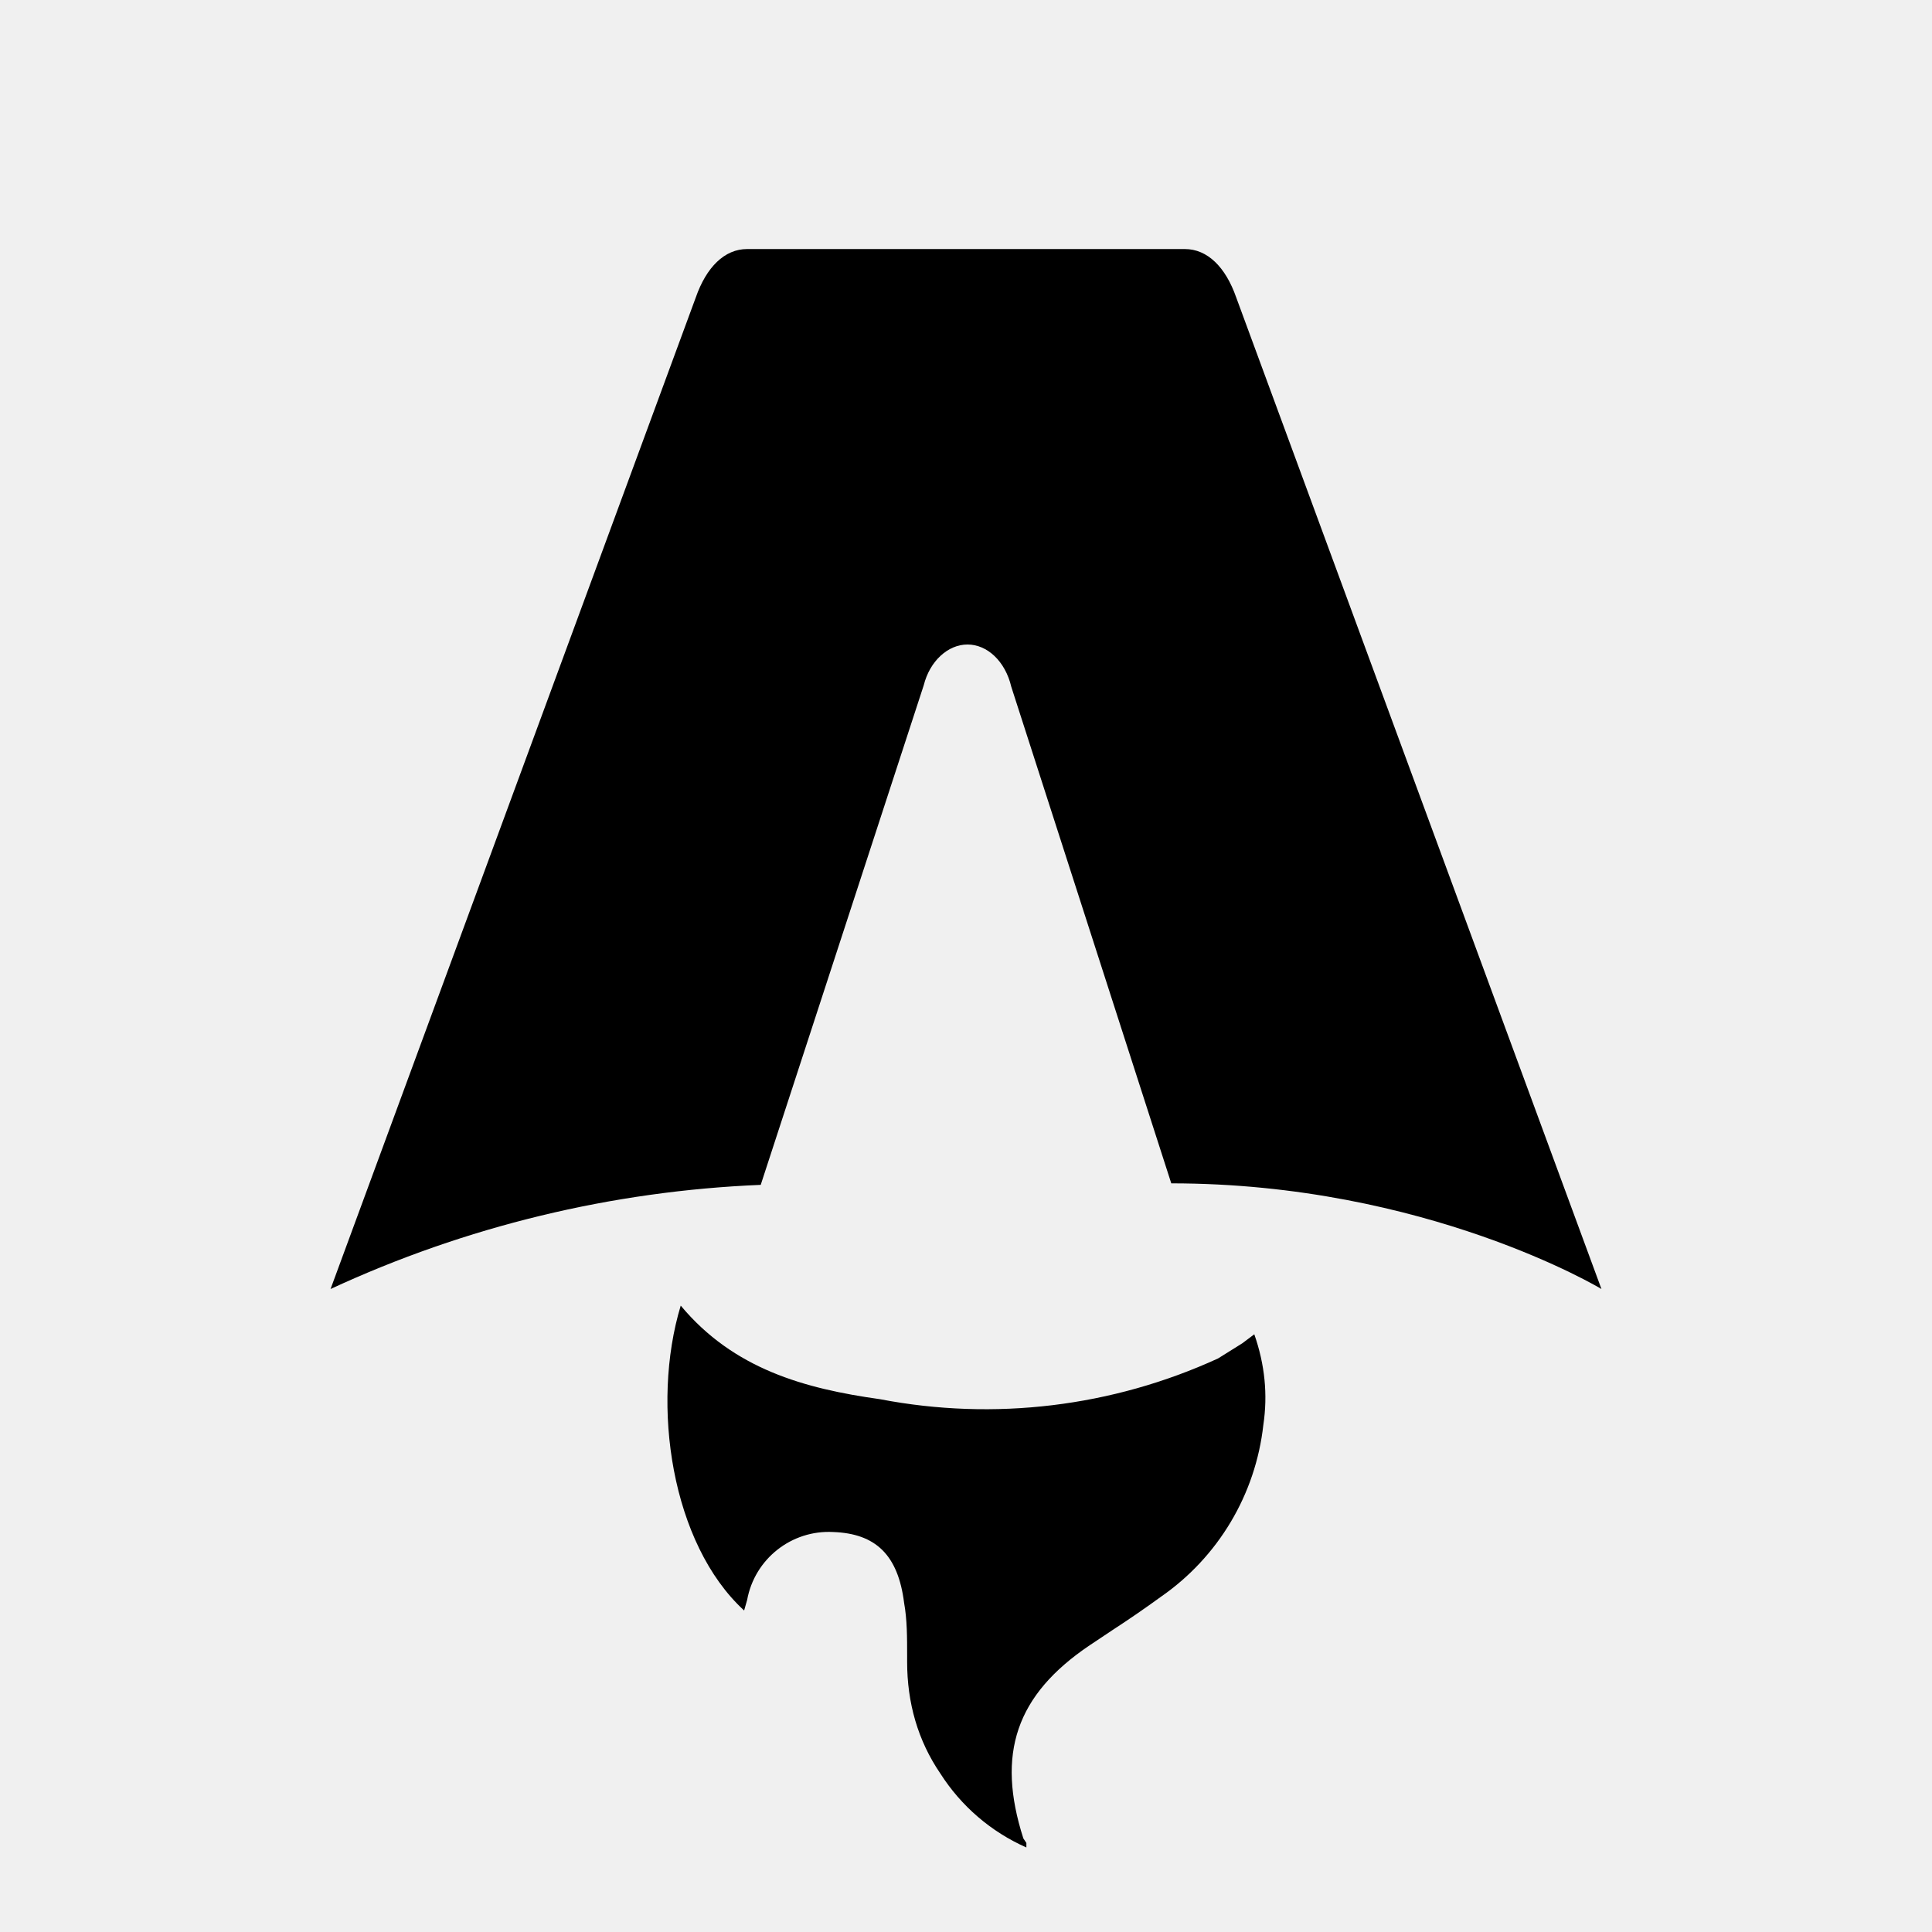
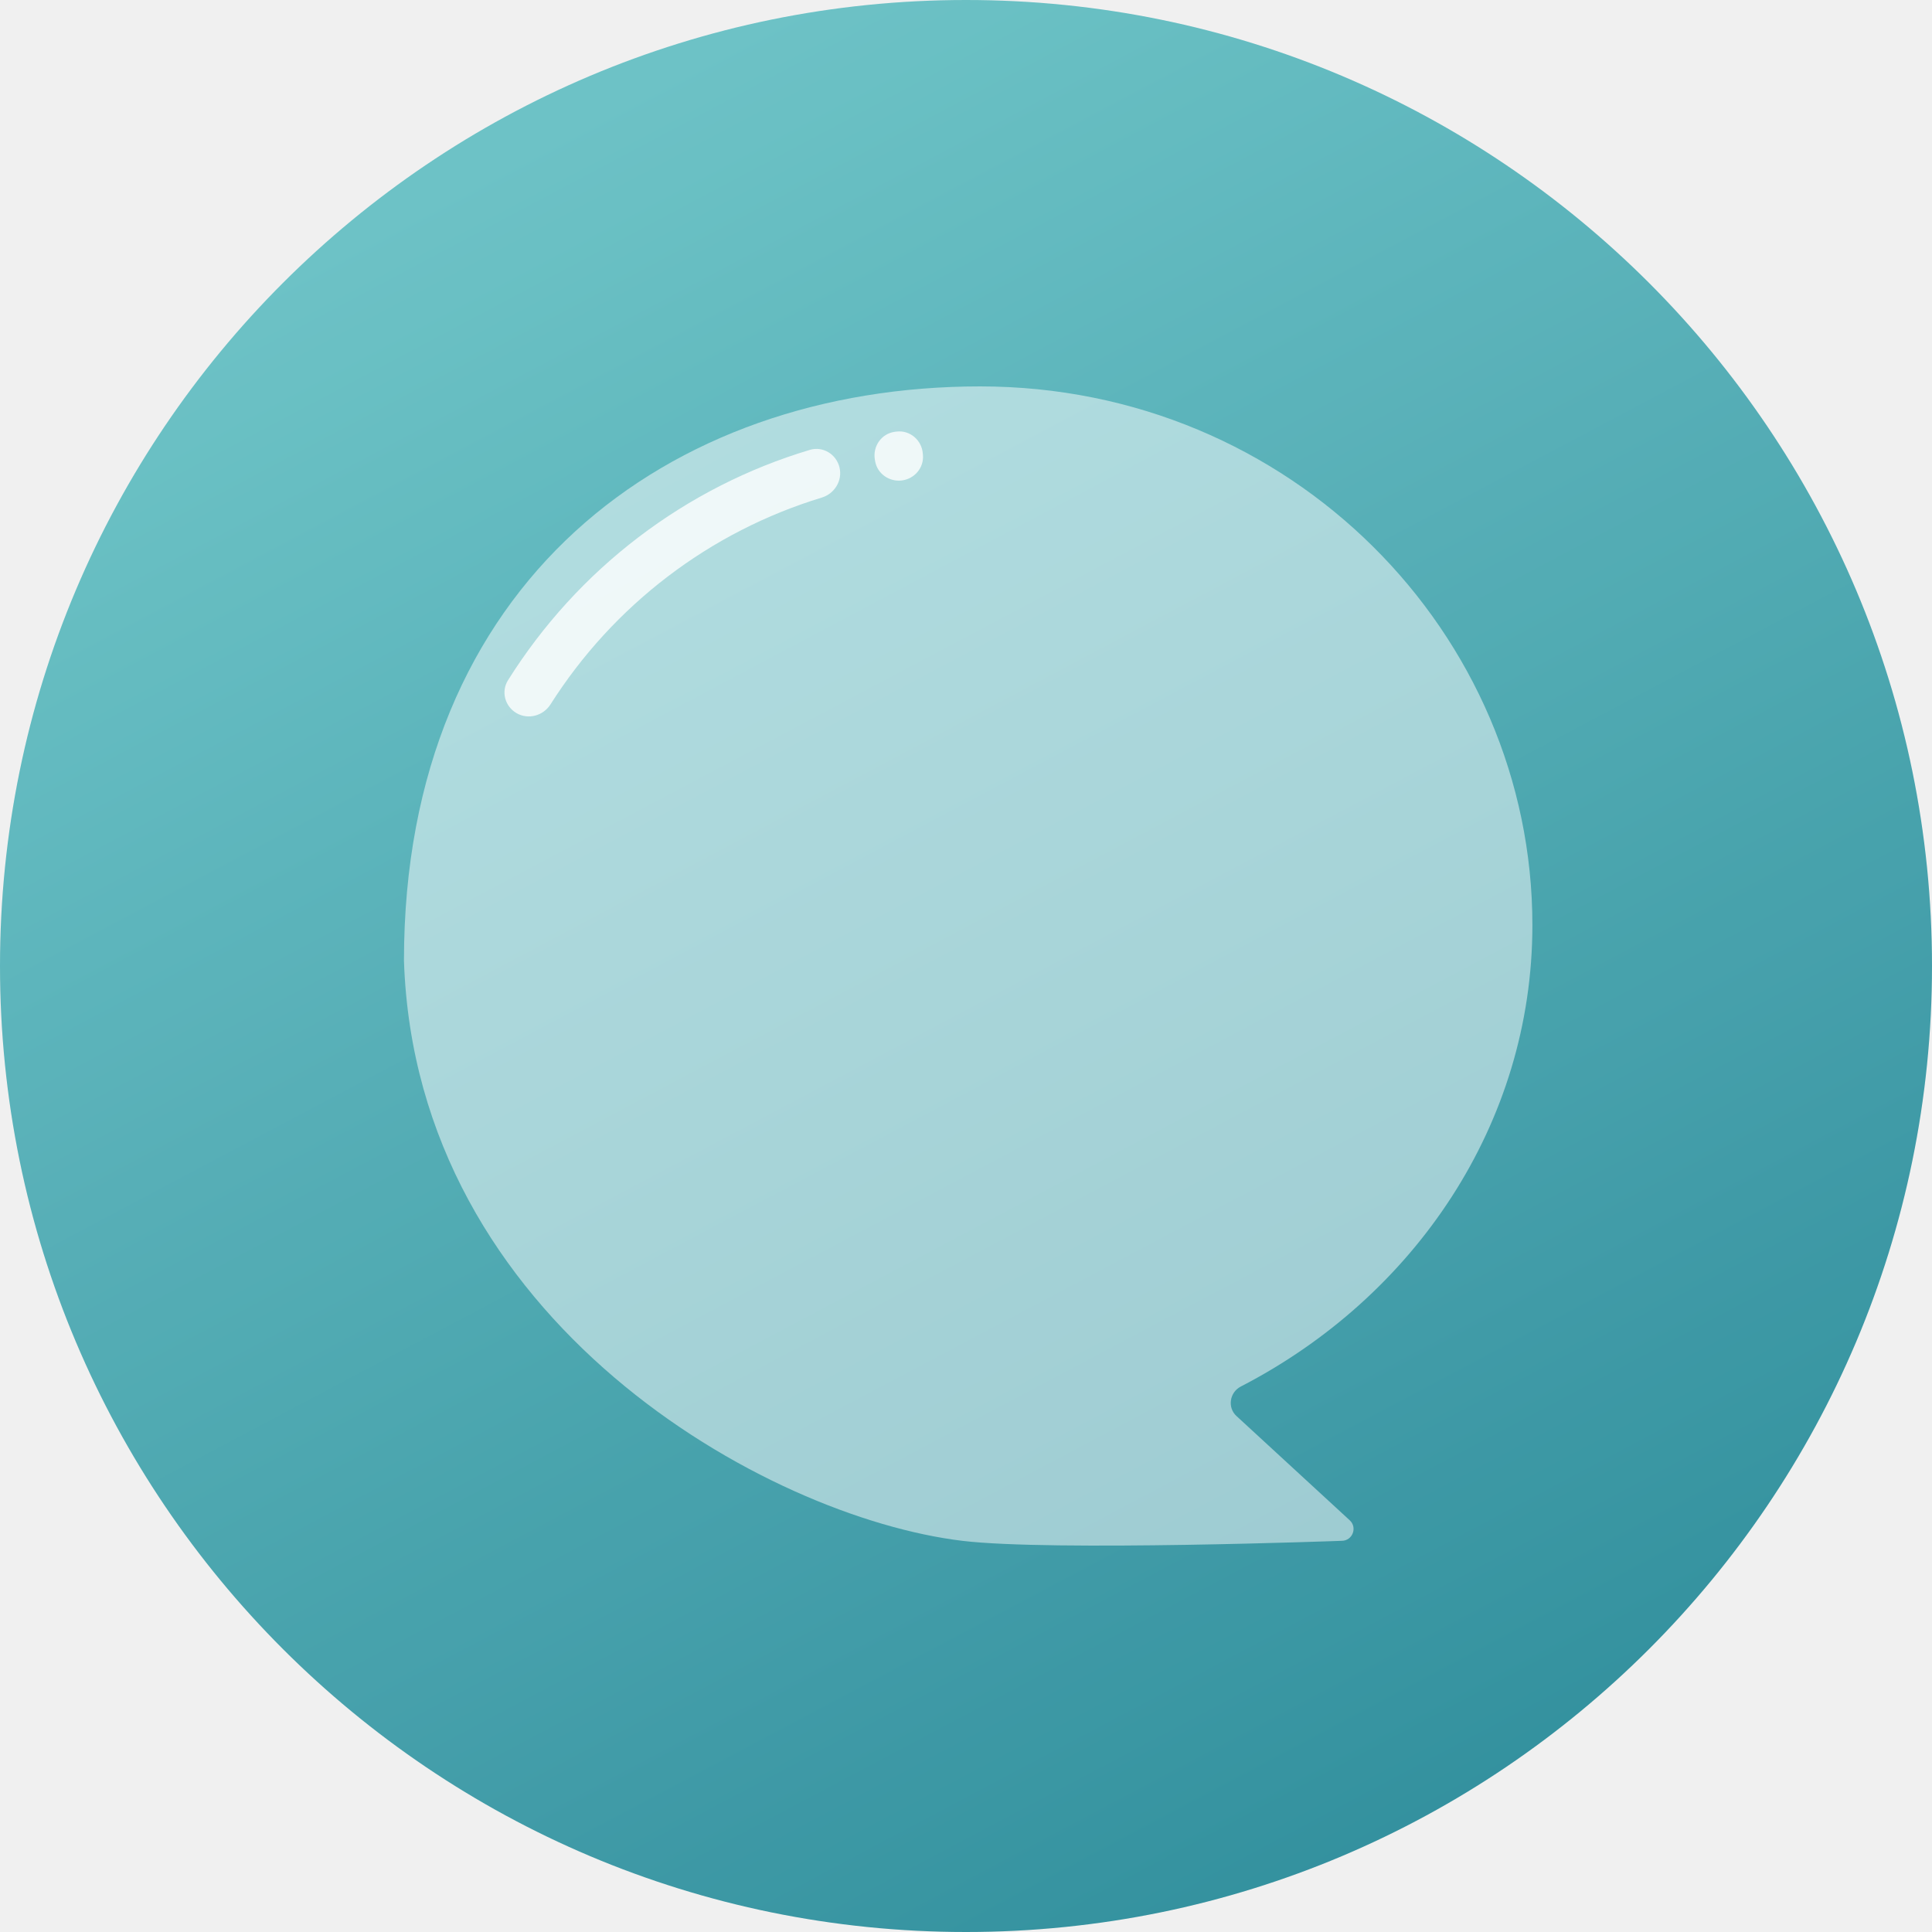
- <svg xmlns="http://www.w3.org/2000/svg" fill="none" viewBox="0 0 128 128">
-   <path d="M50.4 78.5a75.1 75.1 0 0 0-28.5 6.9l24.2-65.7c.7-2 1.9-3.2 3.4-3.2h29c1.5 0 2.7 1.2 3.4 3.2l24.2 65.7s-11.6-7-28.5-7L67 45.5c-.4-1.7-1.6-2.8-2.9-2.8-1.3 0-2.5 1.1-2.9 2.7L50.4 78.5Zm-1.1 28.2Zm-4.2-20.2c-2 6.6-.6 15.8 4.2 20.2a17.5 17.5 0 0 1 .2-.7 5.5 5.5 0 0 1 5.7-4.5c2.8.1 4.3 1.5 4.7 4.7.2 1.1.2 2.3.2 3.5v.4c0 2.7.7 5.2 2.2 7.4a13 13 0 0 0 5.7 4.9v-.3l-.2-.3c-1.8-5.6-.5-9.5 4.4-12.8l1.5-1a73 73 0 0 0 3.2-2.2 16 16 0 0 0 6.8-11.4c.3-2 .1-4-.6-6l-.8.6-1.6 1a37 37 0 0 1-22.4 2.7c-5-.7-9.7-2-13.2-6.2Z" />
-   <style>
-         path { fill: #000; }
-         @media (prefers-color-scheme: dark) {
-             path { fill: #FFF; }
-         }
-     </style>
+ <svg xmlns="http://www.w3.org/2000/svg" width="110" height="110" viewBox="0 0 110 110" fill="none">
+   <circle cx="55" cy="55" r="55" fill="url(#paint0_linear_1163_1447)" />
+   <circle cx="55" cy="55" r="55" fill="black" fill-opacity="0.05" />
+   <path d="M55.8 22C38.059 22 23 33.123 23 54.695C23.676 75.256 43.627 86.379 54.786 87.728C59.858 88.341 76.388 87.728 76.388 87.728C77.004 87.728 77.299 86.974 76.847 86.558L70.398 80.621C69.872 80.137 70.009 79.273 70.643 78.945C80.543 73.834 87.248 63.985 87.248 52.673C87.248 36.105 73.542 22 55.8 22Z" fill="white" fill-opacity="0.5" />
+   <path d="M47.796 26.607C47.612 25.855 46.849 25.392 46.107 25.615C42.59 26.668 39.285 28.352 36.351 30.588C33.407 32.832 30.892 35.592 28.923 38.731C28.518 39.377 28.75 40.222 29.41 40.604V40.604C30.078 40.99 30.931 40.755 31.344 40.104C33.123 37.3 35.383 34.833 38.022 32.822C40.66 30.811 43.628 29.291 46.786 28.331C47.523 28.107 47.98 27.355 47.796 26.607V26.607Z" fill="white" fill-opacity="0.8" />
+   <path d="M52.542 25.828C52.482 25.056 51.807 24.477 51.039 24.573C51.011 24.577 50.982 24.581 50.953 24.584C50.188 24.683 49.68 25.409 49.811 26.168L49.826 26.256C49.949 26.971 50.63 27.446 51.349 27.355V27.355C52.066 27.264 52.605 26.637 52.549 25.917L52.542 25.828Z" fill="white" fill-opacity="0.8" />
+   <defs>
+     <linearGradient id="paint0_linear_1163_1447" x1="38.976" y1="3.465" x2="92.677" y2="104.803" gradientUnits="userSpaceOnUse">
+       <stop stop-color="#72CCD0" />
+       <stop offset="1" stop-color="#3395A4" />
+     </linearGradient>
+   </defs>
</svg>
